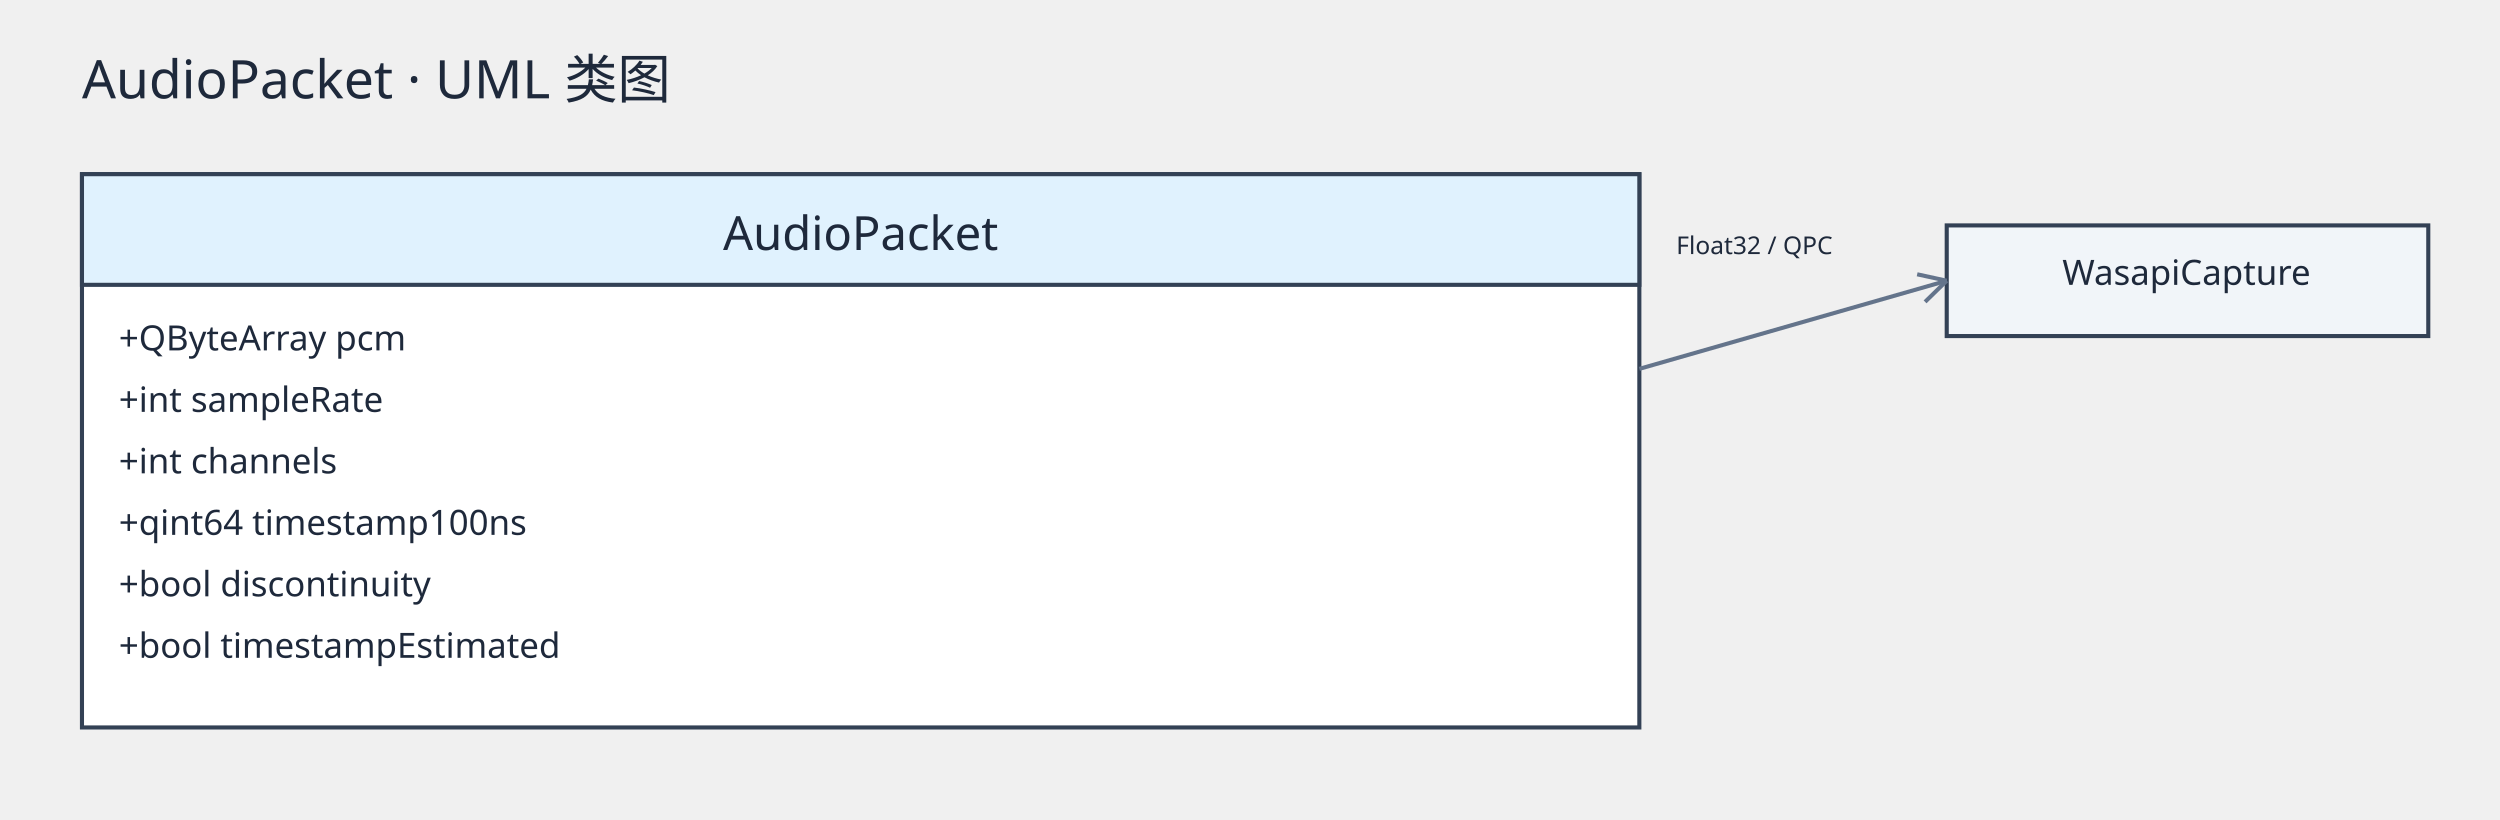
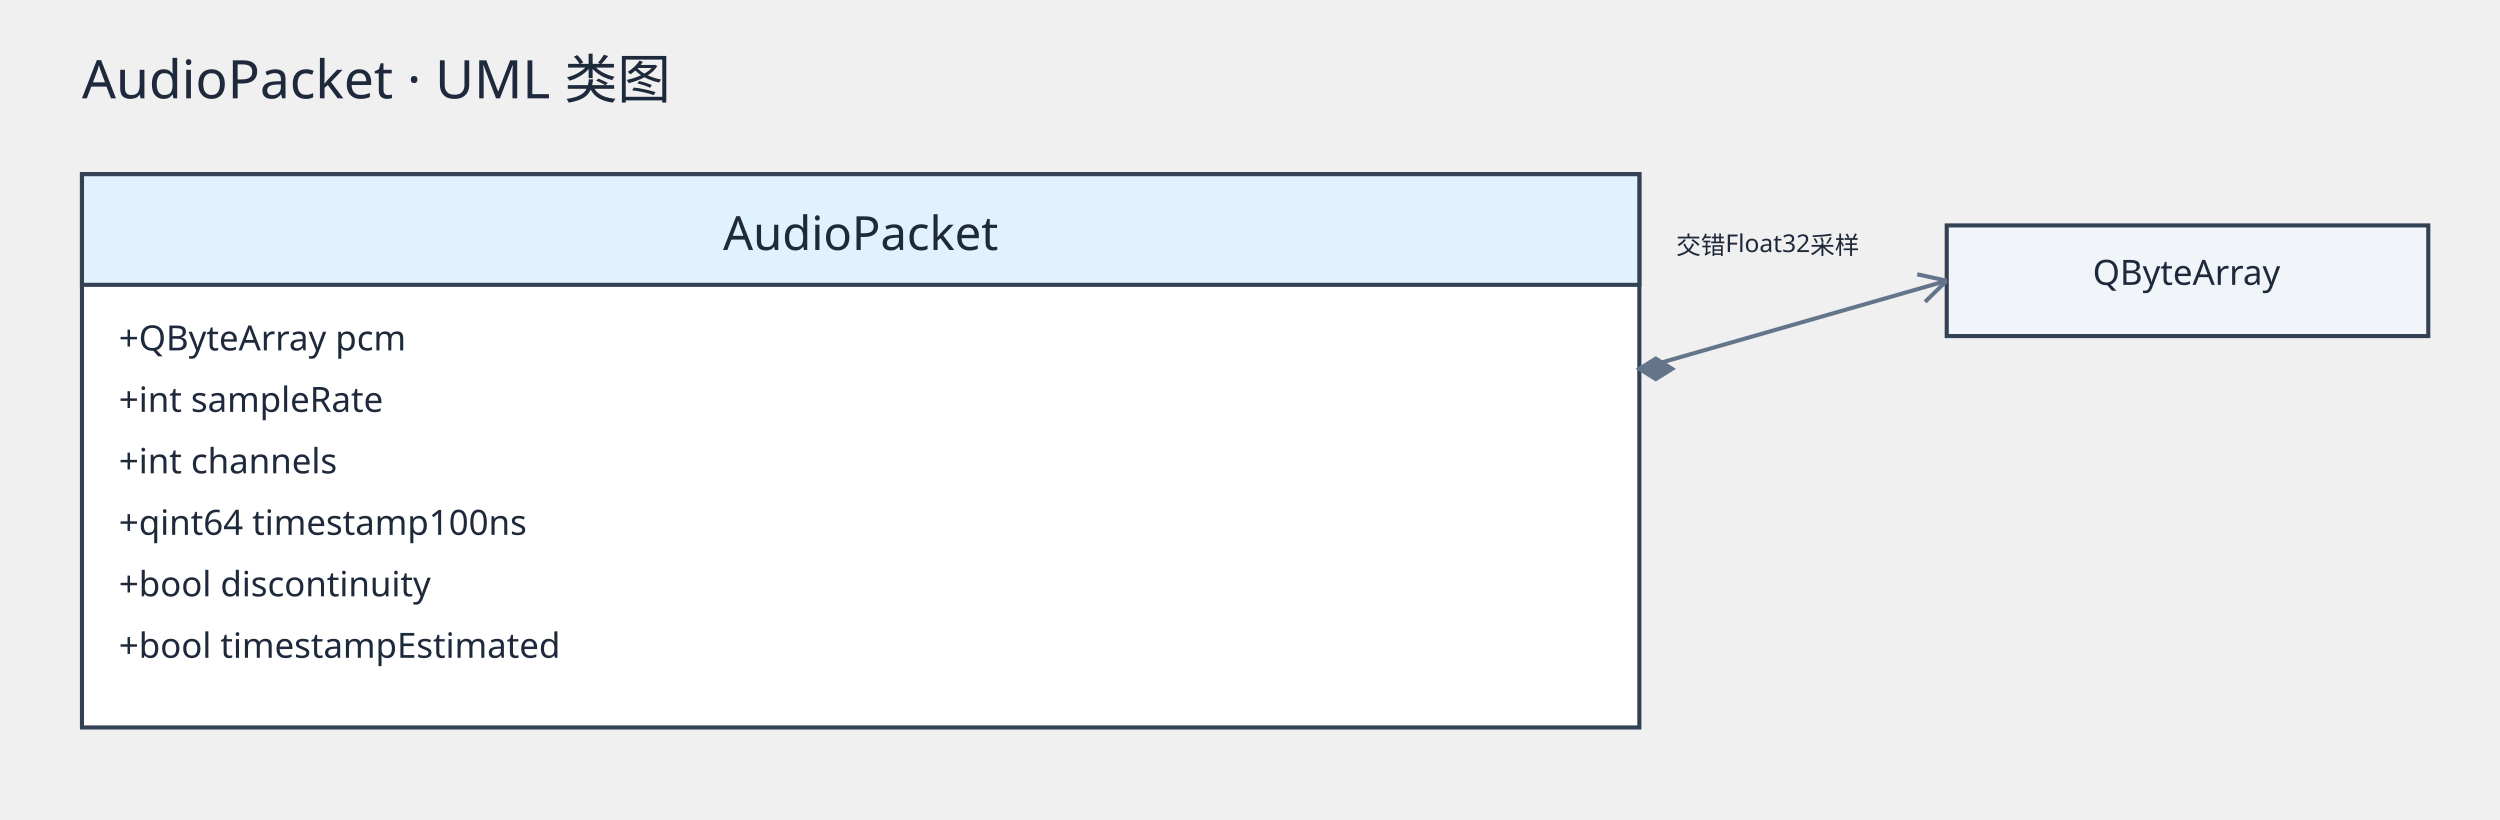
<svg xmlns="http://www.w3.org/2000/svg" width="1220" height="400" viewBox="0 0 1220 400">
  <text x="40" y="48" fill="#1e293b" font-family="Microsoft YaHei, sans-serif" font-size="26" text-anchor="start">AudioPacket · UML 类图</text>
  <rect x="40" y="85" width="760" height="270" fill="#ffffff" stroke="#334155" stroke-width="2" />
  <rect x="40" y="85" width="760" height="54" fill="#e0f2fe" stroke="#334155" stroke-width="2" />
  <text x="420" y="122" fill="#1e293b" font-family="Microsoft YaHei, sans-serif" font-size="23" text-anchor="middle">AudioPacket</text>
  <text x="58" y="171" fill="#1e293b" font-family="Microsoft YaHei, sans-serif" font-size="17" text-anchor="start">+QByteArray pcm</text>
  <text x="58" y="201" fill="#1e293b" font-family="Microsoft YaHei, sans-serif" font-size="17" text-anchor="start">+int sampleRate</text>
  <text x="58" y="231" fill="#1e293b" font-family="Microsoft YaHei, sans-serif" font-size="17" text-anchor="start">+int channels</text>
  <text x="58" y="261" fill="#1e293b" font-family="Microsoft YaHei, sans-serif" font-size="17" text-anchor="start">+qint64 timestamp100ns</text>
  <text x="58" y="291" fill="#1e293b" font-family="Microsoft YaHei, sans-serif" font-size="17" text-anchor="start">+bool discontinuity</text>
  <text x="58" y="321" fill="#1e293b" font-family="Microsoft YaHei, sans-serif" font-size="17" text-anchor="start">+bool timestampEstimated</text>
  <rect x="950" y="110" width="235" height="54" fill="#f1f5f9" stroke="#334155" stroke-width="2" />
-   <text x="1067" y="139" fill="#1e293b" font-family="Microsoft YaHei, sans-serif" font-size="17" text-anchor="middle">WasapiCapture</text>
+   <text x="1067" y="139" fill="#1e293b" font-family="Microsoft YaHei, sans-serif" font-size="17" text-anchor="middle">QByteArray</text>
  <line x1="800" y1="180" x2="950" y2="137" stroke="#64748b" stroke-width="2" />
  <line x1="950" y1="137" x2="939.432" y2="147.311" stroke="#64748b" stroke-width="2" />
  <line x1="950" y1="137" x2="935.574" y2="133.853" stroke="#64748b" stroke-width="2" />
-   <text x="818" y="124" fill="#1e293b" font-family="Microsoft YaHei, sans-serif" font-size="12" text-anchor="start">Float32 / QPC</text>
+   <polygon points="800,180 808,175 816,180 808,185" fill="#64748b" stroke="#64748b" stroke-width="2" />
+   <text x="818" y="124" fill="#1e293b" font-family="Microsoft YaHei, sans-serif" font-size="12" text-anchor="start">交错Float32采样</text>
</svg>
